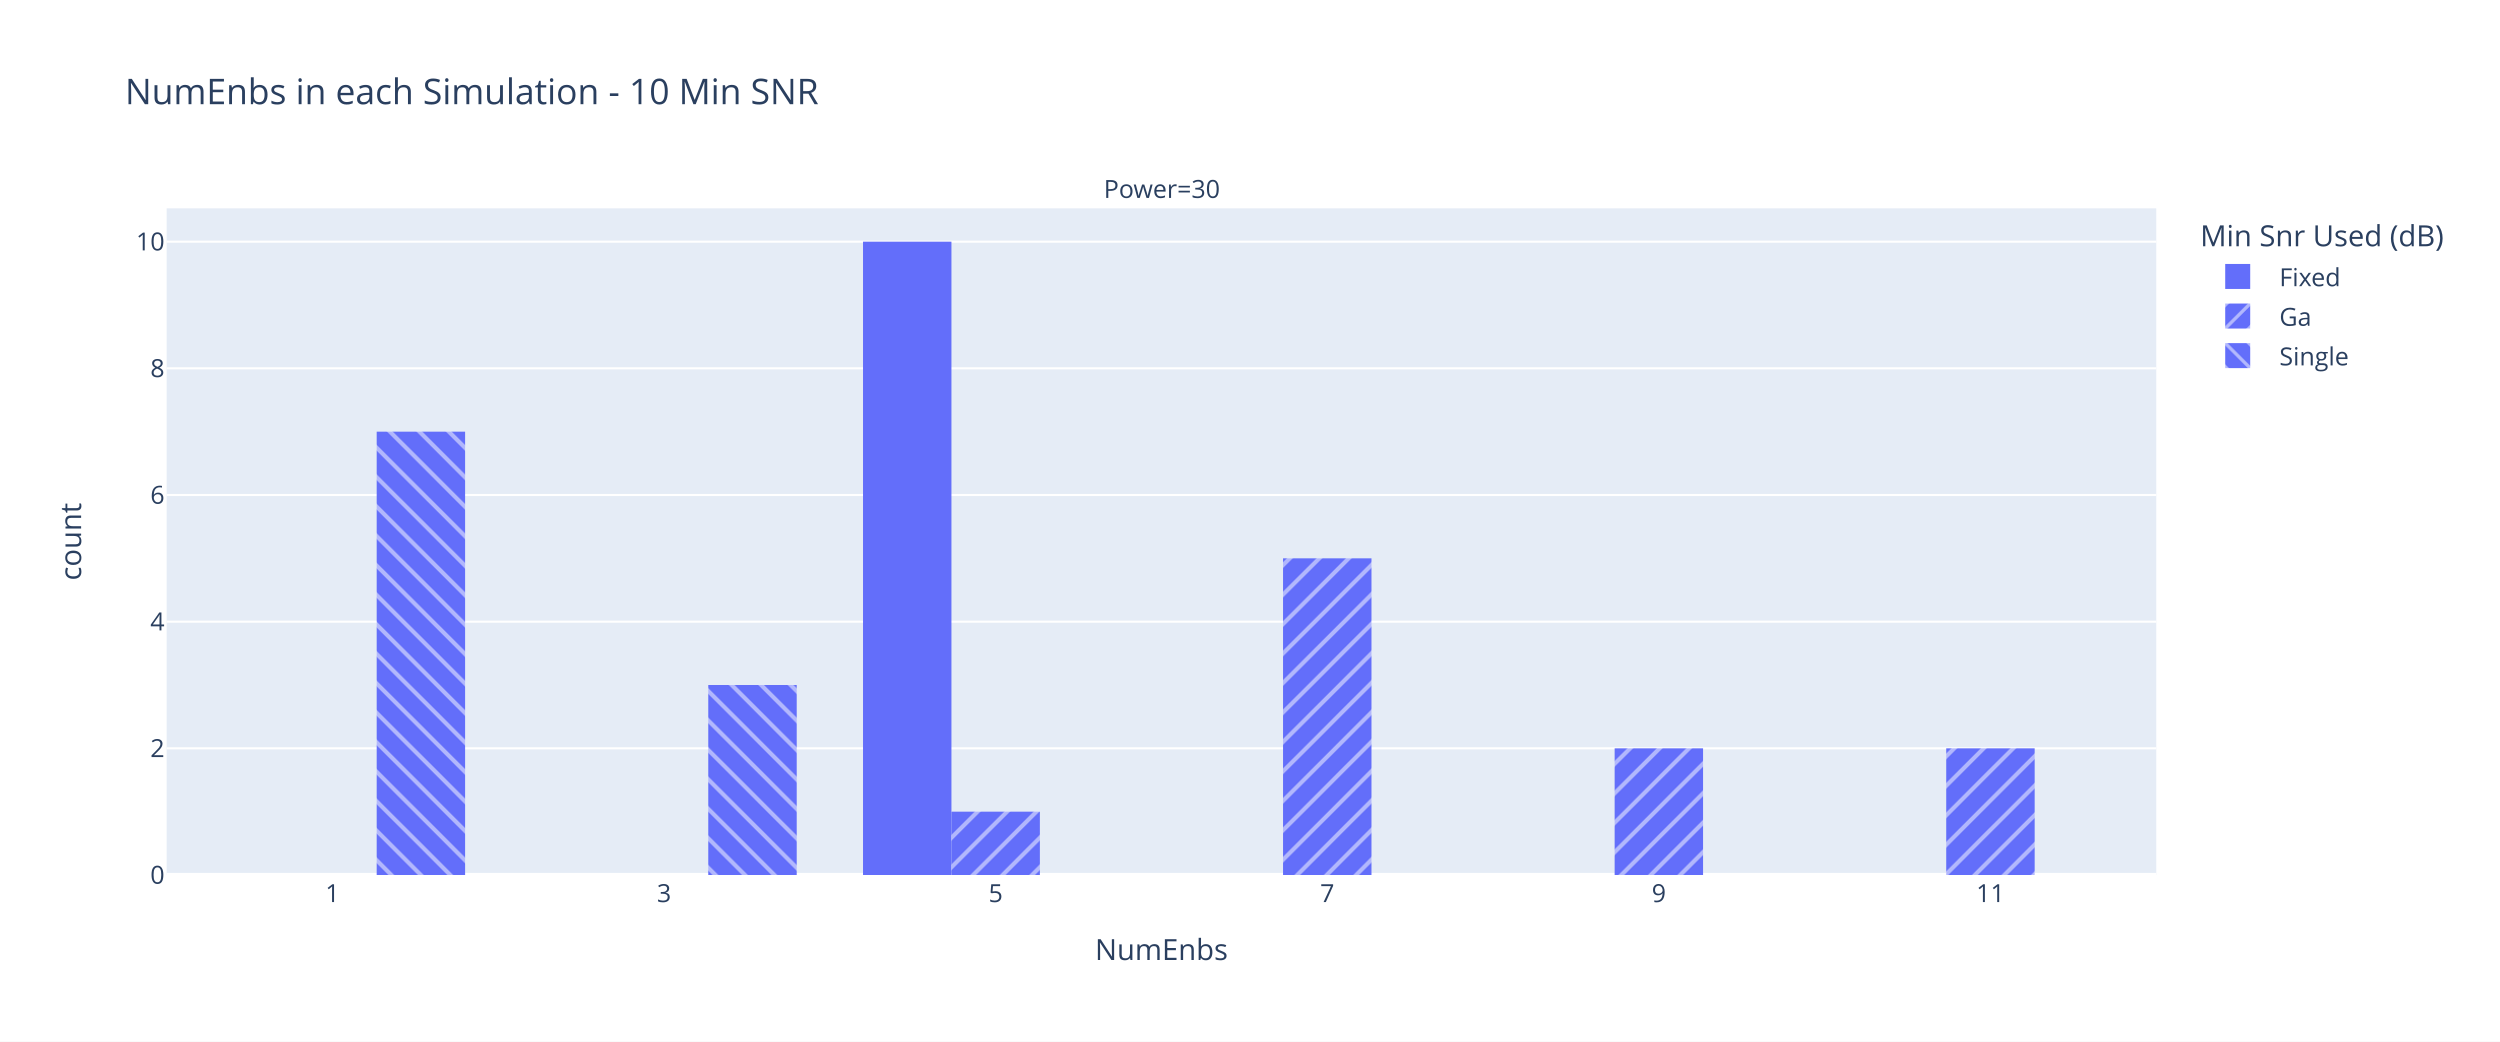
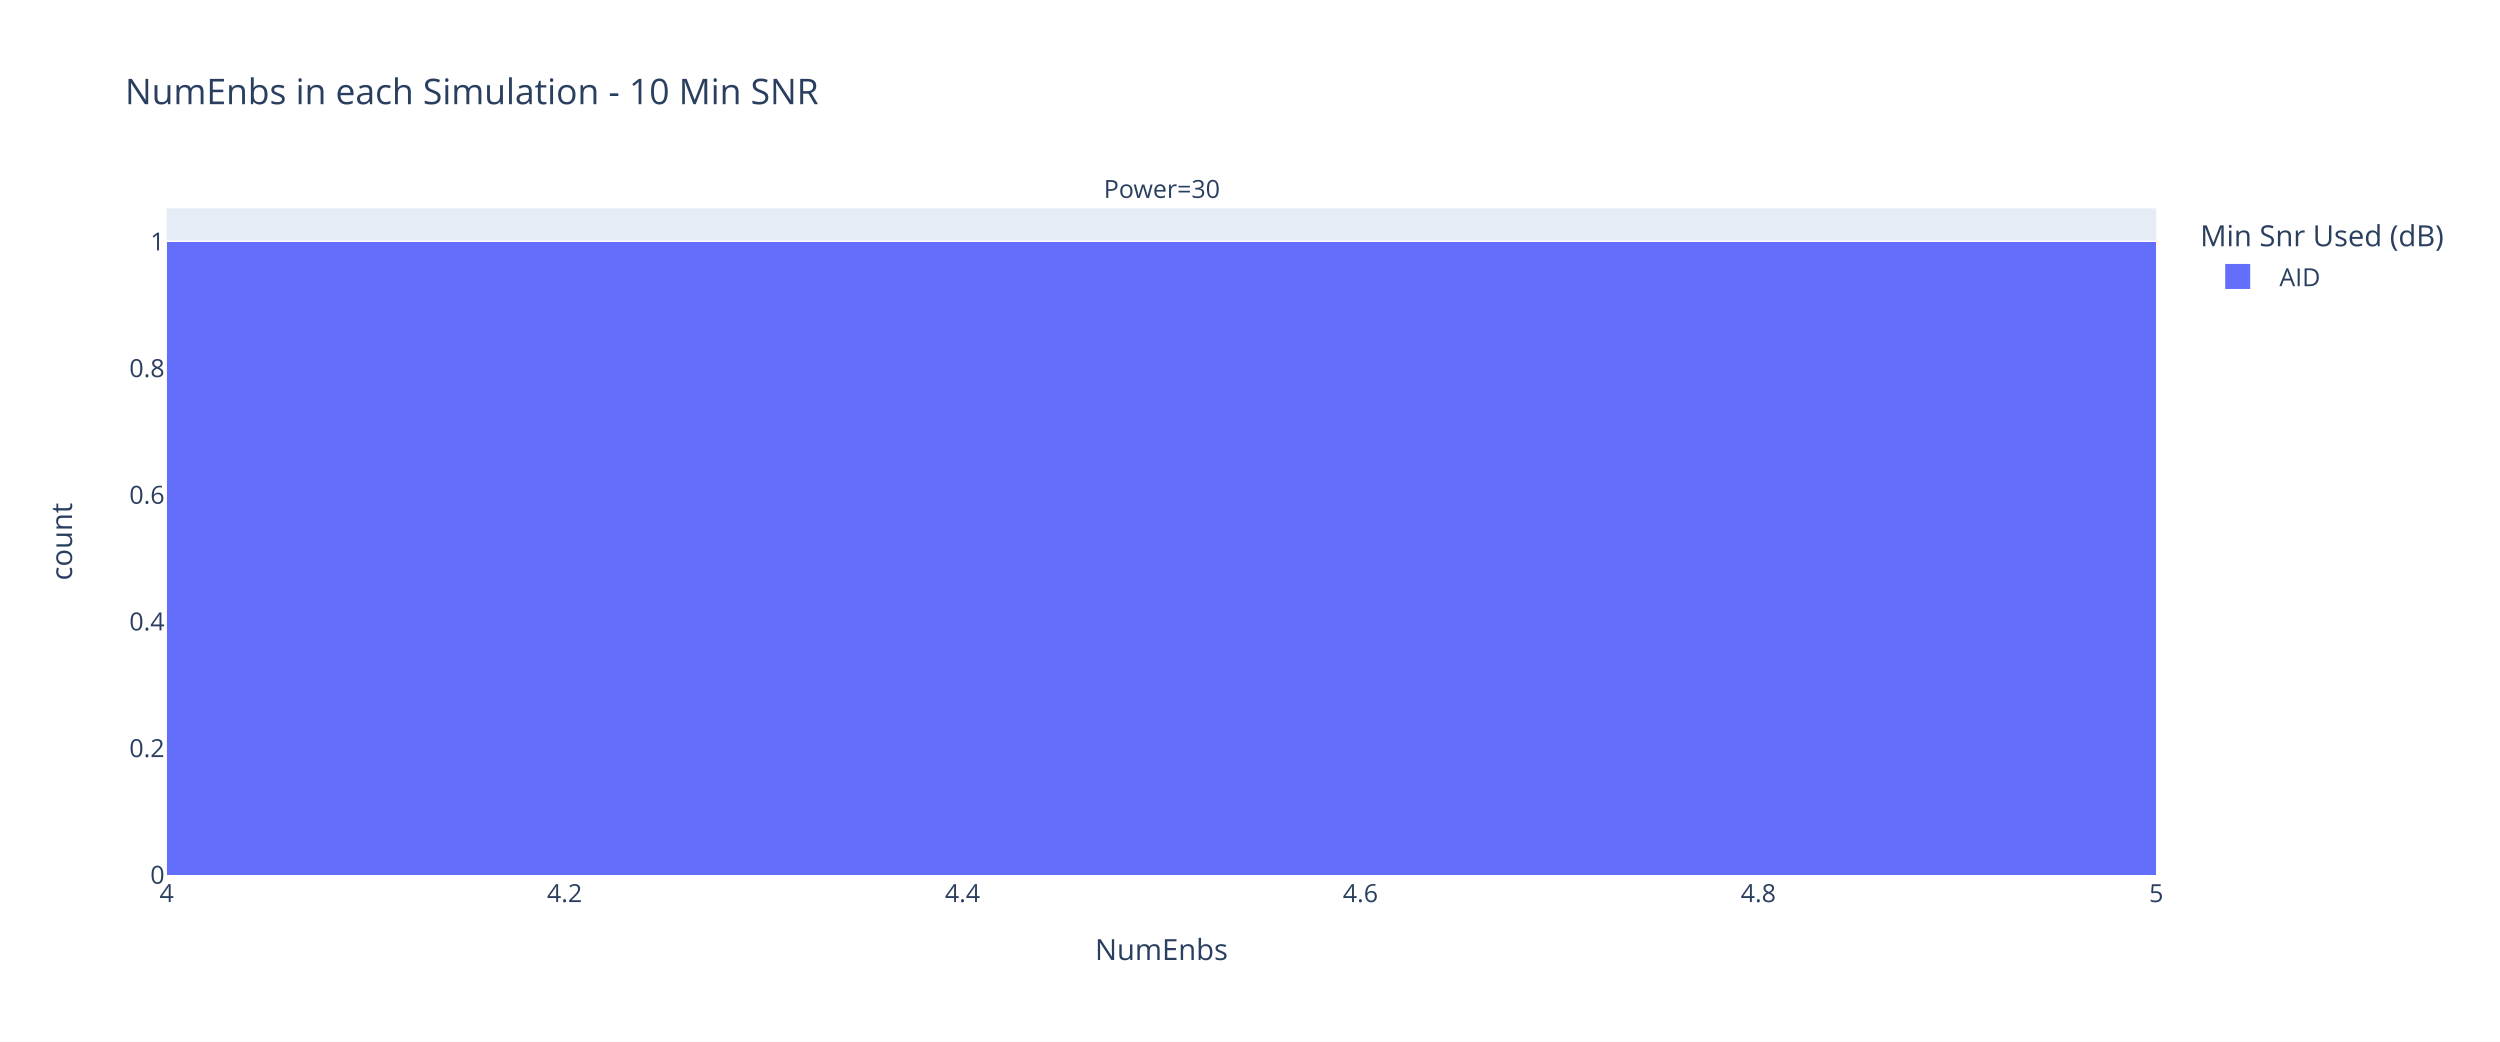
<svg xmlns="http://www.w3.org/2000/svg" class="main-svg" width="1200" height="500" style="" viewBox="0 0 1200 500">
  <rect x="0" y="0" width="1200" height="500" style="fill: rgb(255, 255, 255); fill-opacity: 1;" />
-   <defs id="defs-a4bce1">
+   <defs id="defs-6558ad">
    <g class="clips">
-       <clipPath id="clipa4bce1xyplot" class="plotclip">
+       <clipPath id="clip6558adxyplot" class="plotclip">
        <rect width="955" height="320" />
      </clipPath>
-       <clipPath class="axesclip" id="clipa4bce1x">
+       <clipPath class="axesclip" id="clip6558adx">
        <rect x="80" y="0" width="955" height="500" />
      </clipPath>
-       <clipPath class="axesclip" id="clipa4bce1y">
+       <clipPath class="axesclip" id="clip6558ady">
        <rect x="0" y="100" width="1200" height="320" />
      </clipPath>
-       <clipPath class="axesclip" id="clipa4bce1xy">
+       <clipPath class="axesclip" id="clip6558adxy">
        <rect x="80" y="100" width="955" height="320" />
      </clipPath>
    </g>
    <g class="gradients" />
-     <g class="patterns">
-       <pattern id="pa4bce1-legend-c9aeb6" width="14.142px" height="14.142px" patternUnits="userSpaceOnUse" patternTransform="scale(0.8)">
-         <rect width="14.142px" height="14.142px" fill="#636efa" />
-         <path d="M-3.536,3.536l7.071,-7.071M0,14.142L14.142,0M10.607,17.678l7.071,-7.071" opacity="0.5" stroke="#fff" stroke-width="2px" />
-       </pattern>
-       <pattern id="pa4bce1-legend-e4960f" width="14.142px" height="14.142px" patternUnits="userSpaceOnUse" patternTransform="scale(0.8)">
-         <rect width="14.142px" height="14.142px" fill="#636efa" />
-         <path d="M10.607,-3.536l7.071,7.071M0,0L14.142,14.142M-3.536,10.607l7.071,7.071" opacity="0.5" stroke="#fff" stroke-width="2px" />
-       </pattern>
-       <pattern id="pa4bce1-c9aeb6" width="14.142px" height="14.142px" patternUnits="userSpaceOnUse" patternTransform="">
-         <rect width="14.142px" height="14.142px" fill="#636efa" />
-         <path d="M-3.536,3.536l7.071,-7.071M0,14.142L14.142,0M10.607,17.678l7.071,-7.071" opacity="0.5" stroke="#fff" stroke-width="2px" />
-       </pattern>
-       <pattern id="pa4bce1-e4960f" width="14.142px" height="14.142px" patternUnits="userSpaceOnUse" patternTransform="">
-         <rect width="14.142px" height="14.142px" fill="#636efa" />
-         <path d="M10.607,-3.536l7.071,7.071M0,0L14.142,14.142M-3.536,10.607l7.071,7.071" opacity="0.5" stroke="#fff" stroke-width="2px" />
-       </pattern>
-     </g>
+     <g class="patterns" />
  </defs>
  <g class="bglayer">
    <rect class="bg" x="80" y="100" width="955" height="320" style="fill: rgb(229, 236, 246); fill-opacity: 1; stroke-width: 0;" />
  </g>
  <g class="layer-below">
    <g class="imagelayer" />
    <g class="shapelayer" />
  </g>
  <g class="cartesianlayer">
    <g class="subplot xy">
      <g class="layer-subplot">
        <g class="shapelayer" />
        <g class="imagelayer" />
      </g>
      <g class="minor-gridlayer">
        <g class="x" />
        <g class="y" />
      </g>
      <g class="gridlayer">
        <g class="x" />
        <g class="y">
          <path class="ygrid crisp" transform="translate(0,359.2)" d="M80,0h955" style="stroke: rgb(255, 255, 255); stroke-opacity: 1; stroke-width: 1px;" />
          <path class="ygrid crisp" transform="translate(0,298.4)" d="M80,0h955" style="stroke: rgb(255, 255, 255); stroke-opacity: 1; stroke-width: 1px;" />
          <path class="ygrid crisp" transform="translate(0,237.6)" d="M80,0h955" style="stroke: rgb(255, 255, 255); stroke-opacity: 1; stroke-width: 1px;" />
          <path class="ygrid crisp" transform="translate(0,176.8)" d="M80,0h955" style="stroke: rgb(255, 255, 255); stroke-opacity: 1; stroke-width: 1px;" />
          <path class="ygrid crisp" transform="translate(0,116)" d="M80,0h955" style="stroke: rgb(255, 255, 255); stroke-opacity: 1; stroke-width: 1px;" />
        </g>
      </g>
      <g class="zerolinelayer">
        <path class="yzl zl crisp" transform="translate(0,420)" d="M80,0h955" style="stroke: rgb(255, 255, 255); stroke-opacity: 1; stroke-width: 2px;" />
      </g>
      <path class="xlines-below" />
      <path class="ylines-below" />
      <g class="overlines-below" />
      <g class="xaxislayer-below" />
      <g class="yaxislayer-below" />
      <g class="overaxes-below" />
-       <g class="plot" transform="translate(80,100)" clip-path="url(#clipa4bce1xyplot)">
+       <g class="plot" transform="translate(80,100)" clip-path="url(#clip6558adxyplot)">
        <g class="barlayer mlayer">
-           <g class="trace bars" style="opacity: 1;">
+           <g class="trace bars" shape-rendering="crispEdges" style="opacity: 1;">
            <g class="points">
              <g class="point">
-                 <path d="M334.25,320V16H376.69V320Z" style="vector-effect: non-scaling-stroke; opacity: 1; stroke-width: 0px; fill: rgb(99, 110, 250); fill-opacity: 1;" />
-               </g>
-             </g>
-           </g>
-           <g class="trace bars" style="opacity: 1;">
-             <g class="points">
-               <g class="point">
-                 <path d="M376.69,320V289.6H419.14V320Z" class="pattern_filled" style="vector-effect: non-scaling-stroke; opacity: 1; stroke-width: 0px; fill: url('#pa4bce1-c9aeb6');" />
-               </g>
-               <g class="point">
-                 <path d="M535.86,320V168H578.31V320Z" class="pattern_filled" style="vector-effect: non-scaling-stroke; opacity: 1; stroke-width: 0px; fill: url('#pa4bce1-c9aeb6');" />
-               </g>
-               <g class="point">
-                 <path d="M695.03,320V259.2H737.47V320Z" class="pattern_filled" style="vector-effect: non-scaling-stroke; opacity: 1; stroke-width: 0px; fill: url('#pa4bce1-c9aeb6');" />
-               </g>
-               <g class="point">
-                 <path d="M854.19,320V259.2H896.64V320Z" class="pattern_filled" style="vector-effect: non-scaling-stroke; opacity: 1; stroke-width: 0px; fill: url('#pa4bce1-c9aeb6');" />
-               </g>
-             </g>
-           </g>
-           <g class="trace bars" style="opacity: 1;">
-             <g class="points">
-               <g class="point">
-                 <path d="M100.81,320V107.2H143.25V320Z" class="pattern_filled" style="vector-effect: non-scaling-stroke; opacity: 1; stroke-width: 0px; fill: url('#pa4bce1-e4960f');" />
-               </g>
-               <g class="point">
-                 <path d="M259.97,320V228.8H302.42V320Z" class="pattern_filled" style="vector-effect: non-scaling-stroke; opacity: 1; stroke-width: 0px; fill: url('#pa4bce1-e4960f');" />
+                 <path d="M0,320V16H955V320Z" style="vector-effect: non-scaling-stroke; opacity: 1; stroke-width: 0px; fill: rgb(99, 110, 250); fill-opacity: 1;" />
              </g>
            </g>
          </g>
        </g>
      </g>
      <g class="overplot" />
      <path class="xlines-above crisp" d="M0,0" style="fill: none;" />
      <path class="ylines-above crisp" d="M0,0" style="fill: none;" />
      <g class="overlines-above" />
      <g class="xaxislayer-above">
        <g class="xtick">
-           <text text-anchor="middle" x="0" y="433" transform="translate(159.58,0)" style="font-family: 'Open Sans', verdana, arial, sans-serif; font-size: 12px; fill: rgb(42, 63, 95); fill-opacity: 1; white-space: pre; opacity: 1;">1</text>
+           <text text-anchor="middle" x="0" y="433" transform="translate(80,0)" style="font-family: 'Open Sans', verdana, arial, sans-serif; font-size: 12px; fill: rgb(42, 63, 95); fill-opacity: 1; white-space: pre; opacity: 1;">4</text>
        </g>
        <g class="xtick">
-           <text text-anchor="middle" x="0" y="433" style="font-family: 'Open Sans', verdana, arial, sans-serif; font-size: 12px; fill: rgb(42, 63, 95); fill-opacity: 1; white-space: pre; opacity: 1;" transform="translate(318.75,0)">3</text>
+           <text text-anchor="middle" x="0" y="433" style="font-family: 'Open Sans', verdana, arial, sans-serif; font-size: 12px; fill: rgb(42, 63, 95); fill-opacity: 1; white-space: pre; opacity: 1;" transform="translate(271,0)">4.2</text>
        </g>
        <g class="xtick">
-           <text text-anchor="middle" x="0" y="433" style="font-family: 'Open Sans', verdana, arial, sans-serif; font-size: 12px; fill: rgb(42, 63, 95); fill-opacity: 1; white-space: pre; opacity: 1;" transform="translate(477.92,0)">5</text>
+           <text text-anchor="middle" x="0" y="433" style="font-family: 'Open Sans', verdana, arial, sans-serif; font-size: 12px; fill: rgb(42, 63, 95); fill-opacity: 1; white-space: pre; opacity: 1;" transform="translate(462,0)">4.4</text>
        </g>
        <g class="xtick">
-           <text text-anchor="middle" x="0" y="433" style="font-family: 'Open Sans', verdana, arial, sans-serif; font-size: 12px; fill: rgb(42, 63, 95); fill-opacity: 1; white-space: pre; opacity: 1;" transform="translate(637.08,0)">7</text>
+           <text text-anchor="middle" x="0" y="433" style="font-family: 'Open Sans', verdana, arial, sans-serif; font-size: 12px; fill: rgb(42, 63, 95); fill-opacity: 1; white-space: pre; opacity: 1;" transform="translate(653,0)">4.6</text>
        </g>
        <g class="xtick">
-           <text text-anchor="middle" x="0" y="433" style="font-family: 'Open Sans', verdana, arial, sans-serif; font-size: 12px; fill: rgb(42, 63, 95); fill-opacity: 1; white-space: pre; opacity: 1;" transform="translate(796.25,0)">9</text>
+           <text text-anchor="middle" x="0" y="433" style="font-family: 'Open Sans', verdana, arial, sans-serif; font-size: 12px; fill: rgb(42, 63, 95); fill-opacity: 1; white-space: pre; opacity: 1;" transform="translate(844,0)">4.8</text>
        </g>
        <g class="xtick">
-           <text text-anchor="middle" x="0" y="433" style="font-family: 'Open Sans', verdana, arial, sans-serif; font-size: 12px; fill: rgb(42, 63, 95); fill-opacity: 1; white-space: pre; opacity: 1;" transform="translate(955.42,0)">11</text>
+           <text text-anchor="middle" x="0" y="433" style="font-family: 'Open Sans', verdana, arial, sans-serif; font-size: 12px; fill: rgb(42, 63, 95); fill-opacity: 1; white-space: pre; opacity: 1;" transform="translate(1035,0)">5</text>
        </g>
      </g>
      <g class="yaxislayer-above">
        <g class="ytick">
          <text text-anchor="end" x="79" y="4.2" transform="translate(0,420)" style="font-family: 'Open Sans', verdana, arial, sans-serif; font-size: 12px; fill: rgb(42, 63, 95); fill-opacity: 1; white-space: pre; opacity: 1;">0</text>
        </g>
        <g class="ytick">
-           <text text-anchor="end" x="79" y="4.2" style="font-family: 'Open Sans', verdana, arial, sans-serif; font-size: 12px; fill: rgb(42, 63, 95); fill-opacity: 1; white-space: pre; opacity: 1;" transform="translate(0,359.2)">2</text>
+           <text text-anchor="end" x="79" y="4.2" style="font-family: 'Open Sans', verdana, arial, sans-serif; font-size: 12px; fill: rgb(42, 63, 95); fill-opacity: 1; white-space: pre; opacity: 1;" transform="translate(0,359.2)">0.2</text>
        </g>
        <g class="ytick">
-           <text text-anchor="end" x="79" y="4.2" style="font-family: 'Open Sans', verdana, arial, sans-serif; font-size: 12px; fill: rgb(42, 63, 95); fill-opacity: 1; white-space: pre; opacity: 1;" transform="translate(0,298.4)">4</text>
+           <text text-anchor="end" x="79" y="4.2" style="font-family: 'Open Sans', verdana, arial, sans-serif; font-size: 12px; fill: rgb(42, 63, 95); fill-opacity: 1; white-space: pre; opacity: 1;" transform="translate(0,298.4)">0.4</text>
        </g>
        <g class="ytick">
-           <text text-anchor="end" x="79" y="4.2" style="font-family: 'Open Sans', verdana, arial, sans-serif; font-size: 12px; fill: rgb(42, 63, 95); fill-opacity: 1; white-space: pre; opacity: 1;" transform="translate(0,237.6)">6</text>
+           <text text-anchor="end" x="79" y="4.2" style="font-family: 'Open Sans', verdana, arial, sans-serif; font-size: 12px; fill: rgb(42, 63, 95); fill-opacity: 1; white-space: pre; opacity: 1;" transform="translate(0,237.6)">0.6</text>
        </g>
        <g class="ytick">
-           <text text-anchor="end" x="79" y="4.2" style="font-family: 'Open Sans', verdana, arial, sans-serif; font-size: 12px; fill: rgb(42, 63, 95); fill-opacity: 1; white-space: pre; opacity: 1;" transform="translate(0,176.8)">8</text>
+           <text text-anchor="end" x="79" y="4.2" style="font-family: 'Open Sans', verdana, arial, sans-serif; font-size: 12px; fill: rgb(42, 63, 95); fill-opacity: 1; white-space: pre; opacity: 1;" transform="translate(0,176.8)">0.8</text>
        </g>
        <g class="ytick">
-           <text text-anchor="end" x="79" y="4.2" style="font-family: 'Open Sans', verdana, arial, sans-serif; font-size: 12px; fill: rgb(42, 63, 95); fill-opacity: 1; white-space: pre; opacity: 1;" transform="translate(0,116)">10</text>
+           <text text-anchor="end" x="79" y="4.2" style="font-family: 'Open Sans', verdana, arial, sans-serif; font-size: 12px; fill: rgb(42, 63, 95); fill-opacity: 1; white-space: pre; opacity: 1;" transform="translate(0,116)">1</text>
        </g>
      </g>
      <g class="overaxes-above" />
    </g>
  </g>
  <g class="polarlayer" />
  <g class="smithlayer" />
  <g class="ternarylayer" />
  <g class="geolayer" />
  <g class="funnelarealayer" />
  <g class="pielayer" />
  <g class="iciclelayer" />
  <g class="treemaplayer" />
  <g class="sunburstlayer" />
  <g class="glimages" />
-   <defs id="topdefs-a4bce1">
+   <defs id="topdefs-6558ad">
    <g class="clips" />
-     <clipPath id="legenda4bce1">
-       <rect width="134" height="86" x="0" y="0" />
+     <clipPath id="legend6558ad">
+       <rect width="134" height="48" x="0" y="0" />
    </clipPath>
  </defs>
  <g class="layer-above">
    <g class="imagelayer" />
    <g class="shapelayer" />
  </g>
  <g class="infolayer">
    <g class="legend" pointer-events="all" transform="translate(1054.1,100)">
-       <rect class="bg" shape-rendering="crispEdges" style="stroke: rgb(68, 68, 68); stroke-opacity: 1; fill: rgb(255, 255, 255); fill-opacity: 1; stroke-width: 0px;" width="134" height="86" x="0" y="0" />
-       <g class="scrollbox" transform="" clip-path="url(#legenda4bce1)">
+       <rect class="bg" shape-rendering="crispEdges" style="stroke: rgb(68, 68, 68); stroke-opacity: 1; fill: rgb(255, 255, 255); fill-opacity: 1; stroke-width: 0px;" width="134" height="48" x="0" y="0" />
+       <g class="scrollbox" transform="" clip-path="url(#legend6558ad)">
        <text class="legendtitletext" text-anchor="start" x="2" y="18.2" style="font-family: 'Open Sans', verdana, arial, sans-serif; font-size: 14px; fill: rgb(42, 63, 95); fill-opacity: 1; white-space: pre;">Min Snr Used (dB)</text>
        <g class="groups" transform="">
          <g class="traces" transform="translate(0,32.7)" style="opacity: 1;">
-             <text class="legendtext" text-anchor="start" x="40" y="4.68" style="font-family: 'Open Sans', verdana, arial, sans-serif; font-size: 12px; fill: rgb(42, 63, 95); fill-opacity: 1; white-space: pre;">Fixed</text>
+             <text class="legendtext" text-anchor="start" x="40" y="4.68" style="font-family: 'Open Sans', verdana, arial, sans-serif; font-size: 12px; fill: rgb(42, 63, 95); fill-opacity: 1; white-space: pre;">AID</text>
            <g class="layers" style="opacity: 1;">
              <g class="legendfill" />
              <g class="legendlines" />
              <g class="legendsymbols">
                <g class="legendpoints">
                  <path class="legendundefined" d="M6,6H-6V-6H6Z" transform="translate(20,0)" style="stroke-width: 0px; fill: rgb(99, 110, 250); fill-opacity: 1;" />
                </g>
              </g>
            </g>
-             <rect class="legendtoggle" x="0" y="-9.5" width="77.016" height="19" style="fill: rgb(0, 0, 0); fill-opacity: 0;" />
-           </g>
-         </g>
-         <g class="groups" transform="">
-           <g class="traces" transform="translate(0,51.7)" style="opacity: 1;">
-             <text class="legendtext" text-anchor="start" x="40" y="4.68" style="font-family: 'Open Sans', verdana, arial, sans-serif; font-size: 12px; fill: rgb(42, 63, 95); fill-opacity: 1; white-space: pre;">Ga</text>
-             <g class="layers" style="opacity: 1;">
-               <g class="legendfill" />
-               <g class="legendlines" />
-               <g class="legendsymbols">
-                 <g class="legendpoints">
-                   <path class="legendundefined pattern_filled" d="M6,6H-6V-6H6Z" transform="translate(20,0)" style="stroke-width: 0px; fill: url('#pa4bce1-legend-c9aeb6');" />
-                 </g>
-               </g>
-             </g>
-             <rect class="legendtoggle" x="0" y="-9.5" width="77.016" height="19" style="fill: rgb(0, 0, 0); fill-opacity: 0;" />
-           </g>
-         </g>
-         <g class="groups" transform="">
-           <g class="traces" transform="translate(0,70.7)" style="opacity: 1;">
-             <text class="legendtext" text-anchor="start" x="40" y="4.68" style="font-family: 'Open Sans', verdana, arial, sans-serif; font-size: 12px; fill: rgb(42, 63, 95); fill-opacity: 1; white-space: pre;">Single</text>
-             <g class="layers" style="opacity: 1;">
-               <g class="legendfill" />
-               <g class="legendlines" />
-               <g class="legendsymbols">
-                 <g class="legendpoints">
-                   <path class="legendundefined pattern_filled" d="M6,6H-6V-6H6Z" transform="translate(20,0)" style="stroke-width: 0px; fill: url('#pa4bce1-legend-e4960f');" />
-                 </g>
-               </g>
-             </g>
-             <rect class="legendtoggle" x="0" y="-9.5" width="77.016" height="19" style="fill: rgb(0, 0, 0); fill-opacity: 0;" />
+             <rect class="legendtoggle" x="0" y="-9.5" width="63.5" height="19" style="fill: rgb(0, 0, 0); fill-opacity: 0;" />
          </g>
        </g>
      </g>
      <rect class="scrollbar" rx="20" ry="3" width="0" height="0" style="fill: rgb(128, 139, 164); fill-opacity: 1;" x="0" y="0" />
    </g>
    <g class="g-gtitle">
      <text class="gtitle" x="60" y="50" text-anchor="start" dy="0em" style="font-family: 'Open Sans', verdana, arial, sans-serif; font-size: 17px; fill: rgb(42, 63, 95); opacity: 1; font-weight: normal; white-space: pre;">NumEnbs in each Simulation - 10 Min SNR</text>
    </g>
    <g class="g-xtitle">
      <text class="xtitle" x="557.5" y="460.8" text-anchor="middle" style="font-family: 'Open Sans', verdana, arial, sans-serif; font-size: 14px; fill: rgb(42, 63, 95); opacity: 1; font-weight: normal; white-space: pre;">NumEnbs</text>
    </g>
    <g class="g-ytitle">
-       <text class="ytitle" transform="rotate(-90,38.93438,260)" x="38.934" y="260" text-anchor="middle" style="font-family: 'Open Sans', verdana, arial, sans-serif; font-size: 14px; fill: rgb(42, 63, 95); opacity: 1; font-weight: normal; white-space: pre;">count</text>
+       <text class="ytitle" transform="rotate(-90,34.575,260)" x="34.575" y="260" text-anchor="middle" style="font-family: 'Open Sans', verdana, arial, sans-serif; font-size: 14px; fill: rgb(42, 63, 95); opacity: 1; font-weight: normal; white-space: pre;">count</text>
    </g>
    <g class="annotation" data-index="0" style="opacity: 1;">
      <g class="annotation-text-g" transform="rotate(0,557.5,90.5)">
        <g class="cursor-pointer" transform="translate(525,81)">
          <rect class="bg" x="0.5" y="0.5" width="65" height="18" style="stroke-width: 1px; stroke: rgb(0, 0, 0); stroke-opacity: 0; fill: rgb(0, 0, 0); fill-opacity: 0;" />
          <text class="annotation-text" text-anchor="middle" x="32.703" y="14" style="font-family: 'Open Sans', verdana, arial, sans-serif; font-size: 12px; fill: rgb(42, 63, 95); fill-opacity: 1; white-space: pre;">Power=30</text>
        </g>
      </g>
    </g>
  </g>
</svg>
